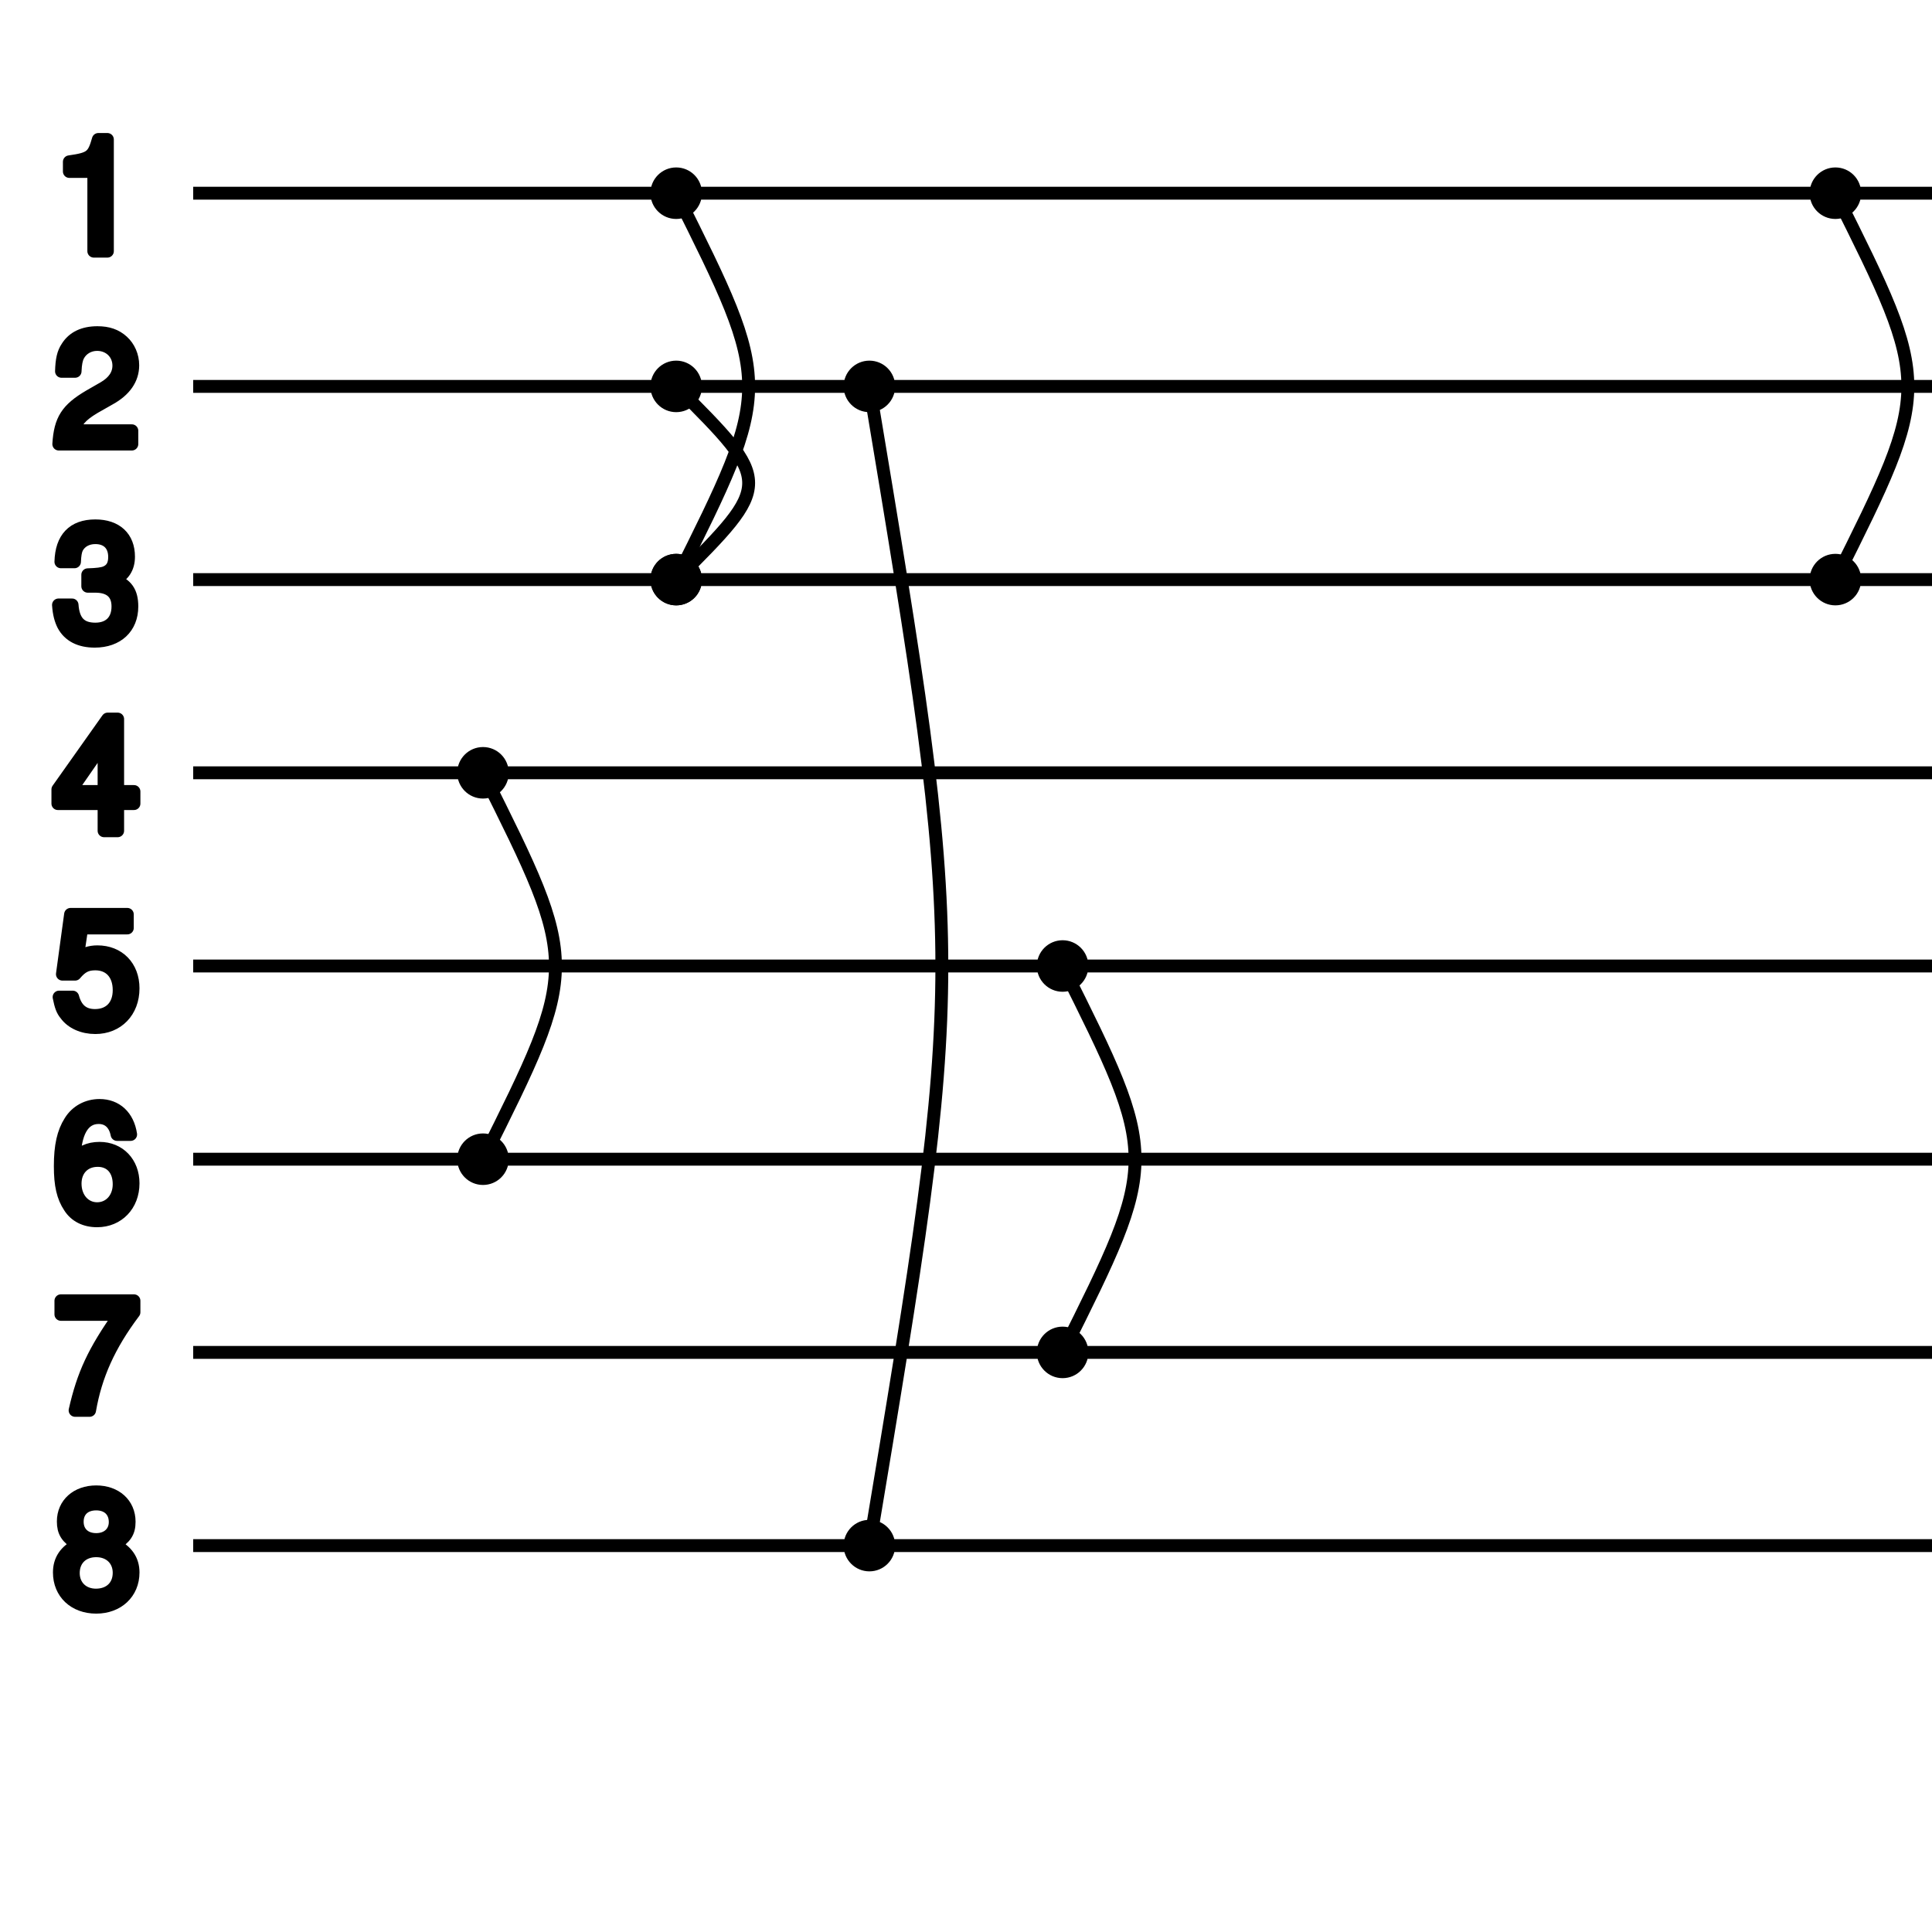
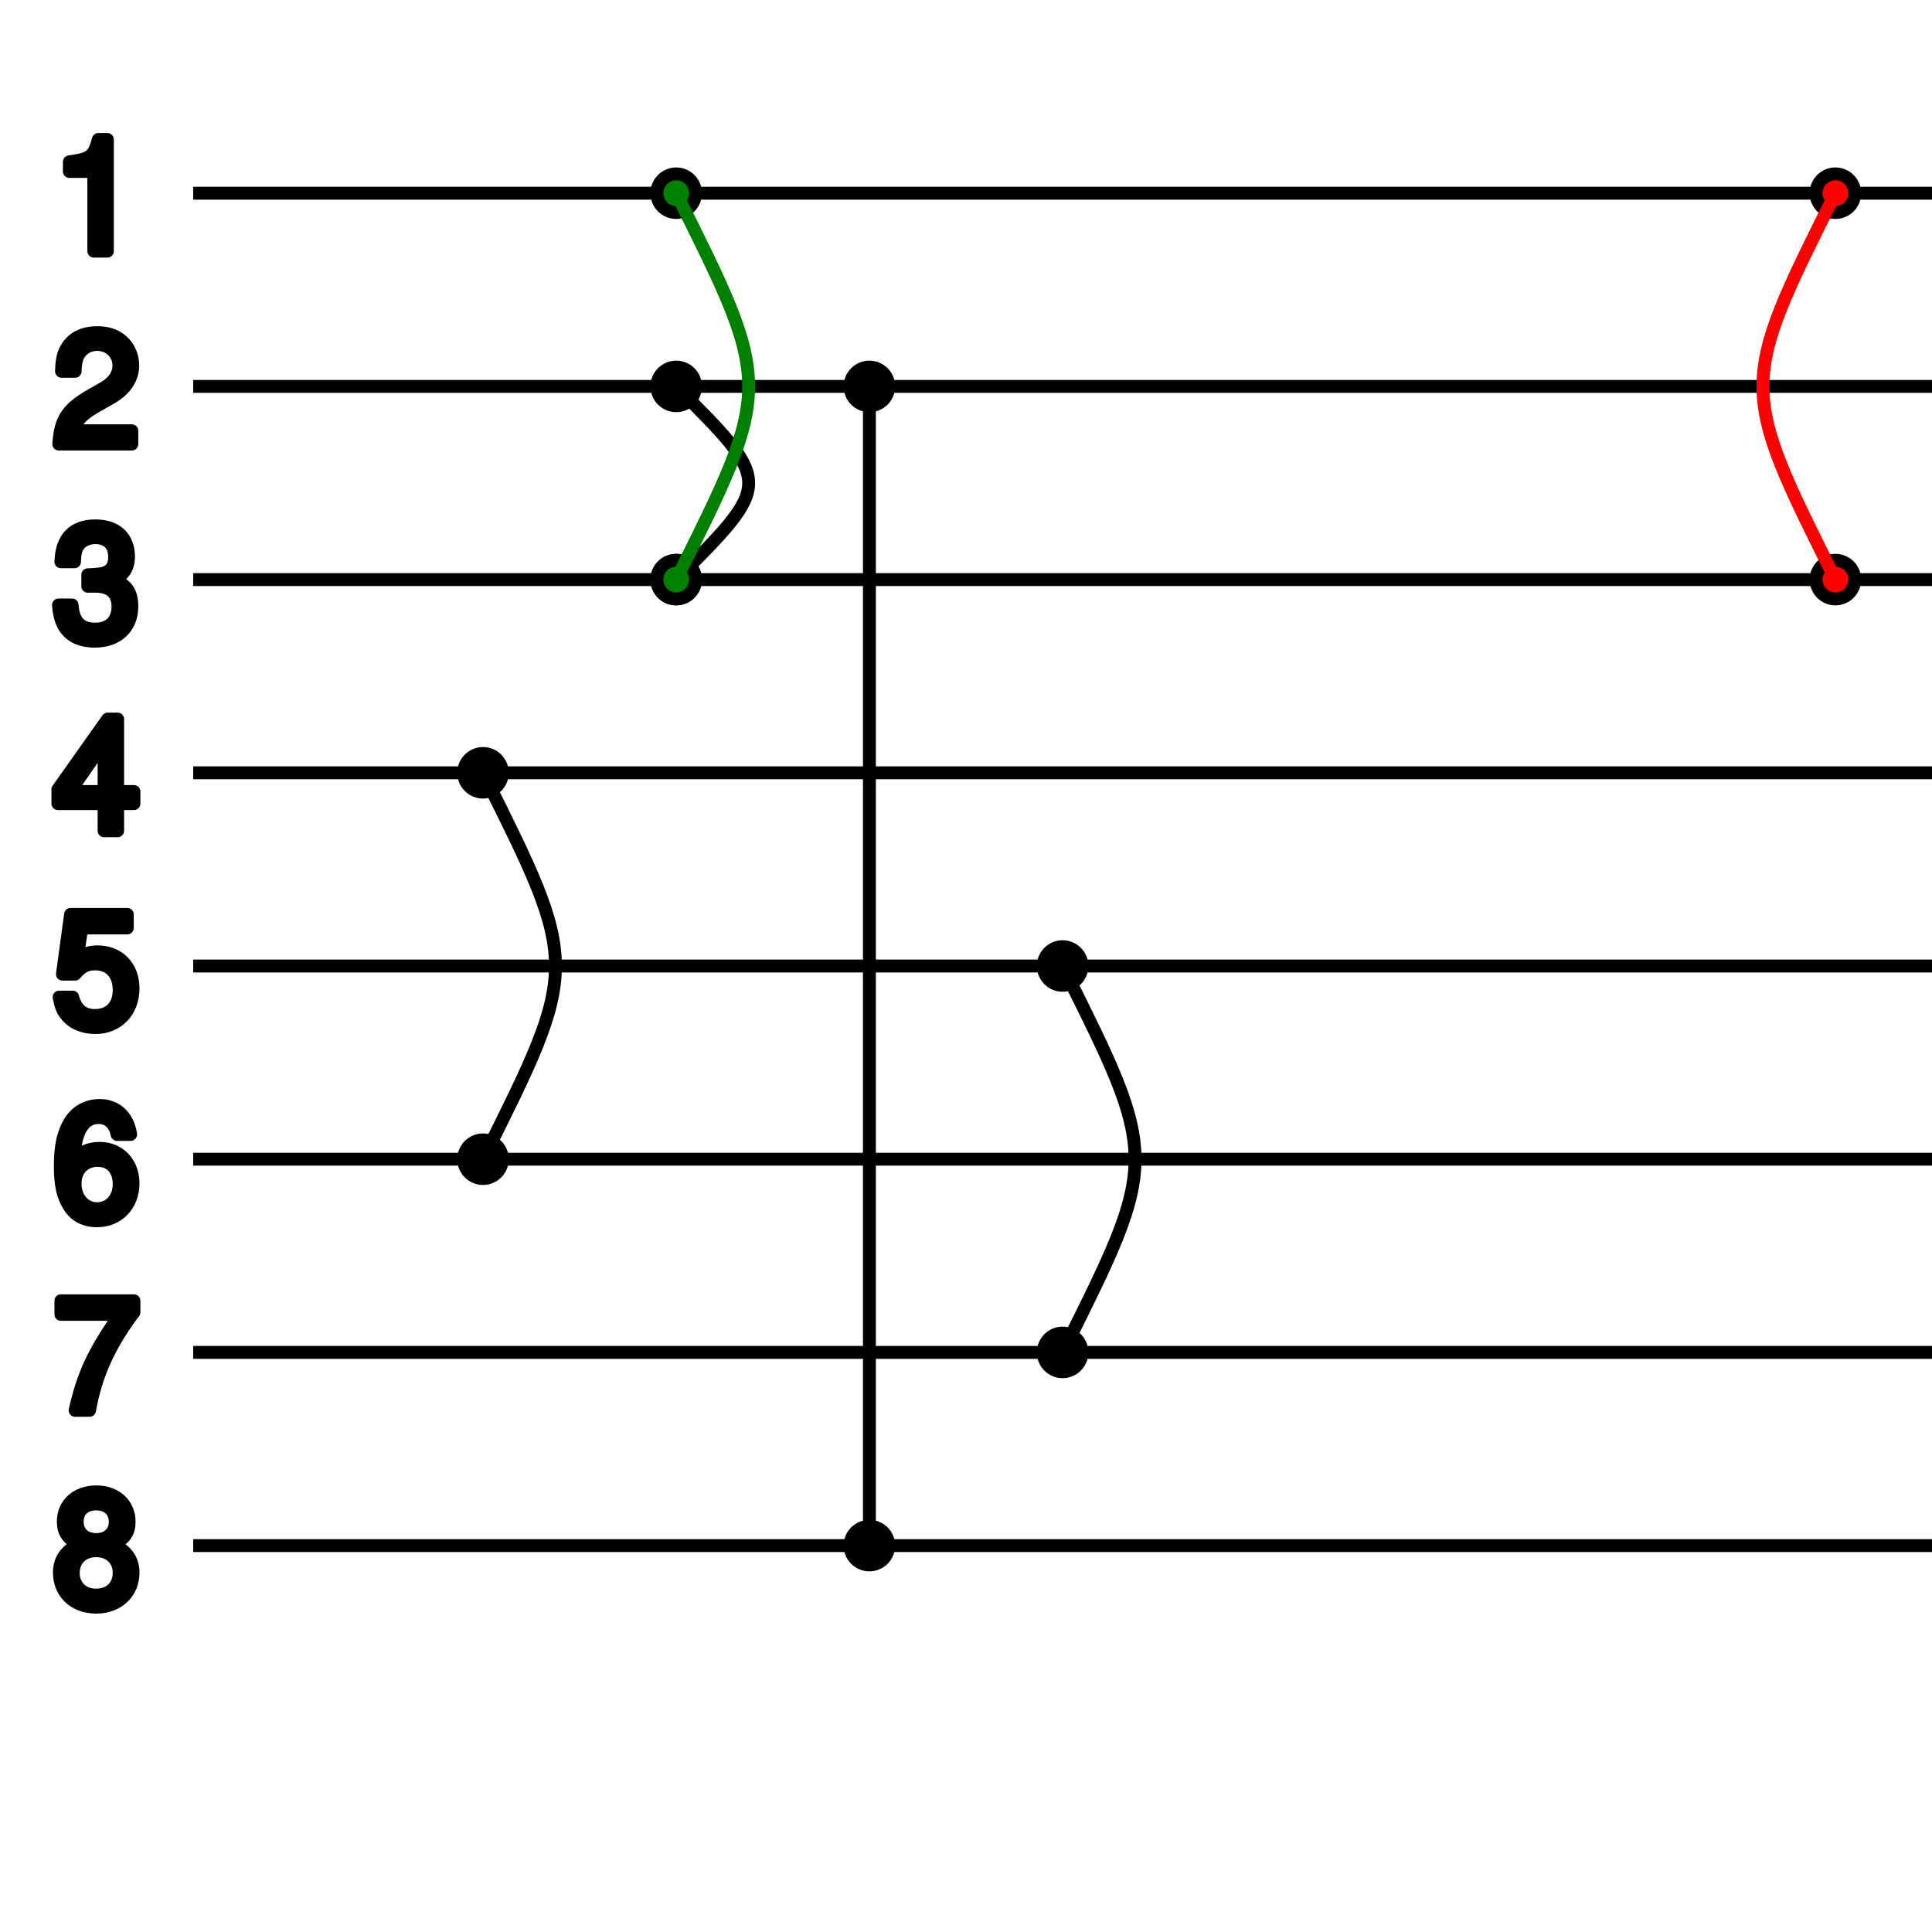
<svg xmlns="http://www.w3.org/2000/svg" style="stroke-linejoin:round; stroke:black; stroke-width:0.5pt; text-anchor:middle; fill:none" font-family="Helvetica, Arial, FreeSans, Sans, sans, sans-serif" height="400px" width="400px" version="1.1" viewBox="0 0 100 100">
  <g>
    <text y="13" x="5" style="font-size:8" fill="black">1</text>
-     <line x2="115" y1="10" x1="10" y2="10" />
+     <line x2="1015" y1="10" x1="10" y2="10" />
    <text y="23" x="5" style="font-size:8" fill="black">2</text>
-     <line x2="115" y1="20" x1="10" y2="20" />
+     <line x2="1015" y1="20" x1="10" y2="20" />
    <text y="33" x="5" style="font-size:8" fill="black">3</text>
-     <line x2="115" y1="30" x1="10" y2="30" />
+     <line x2="1015" y1="30" x1="10" y2="30" />
    <text y="43" x="5" style="font-size:8" fill="black">4</text>
-     <line x2="115" y1="40" x1="10" y2="40" />
+     <line x2="1015" y1="40" x1="10" y2="40" />
    <text y="53" x="5" style="font-size:8" fill="black">5</text>
-     <line x2="115" y1="50" x1="10" y2="50" />
+     <line x2="1015" y1="50" x1="10" y2="50" />
    <text y="63" x="5" style="font-size:8" fill="black">6</text>
-     <line x2="115" y1="60" x1="10" y2="60" />
+     <line x2="1015" y1="60" x1="10" y2="60" />
    <text y="73" x="5" style="font-size:8" fill="black">7</text>
-     <line x2="115" y1="70" x1="10" y2="70" />
+     <line x2="1015" y1="70" x1="10" y2="70" />
    <text y="83" x="5" style="font-size:8" fill="black">8</text>
-     <line x2="115" y1="80" x1="10" y2="80" />
-     <circle cy="30" cx="95" r="1" fill="black" />
+     <line x2="1015" y1="80" x1="10" y2="80" />
+     <circle cy="30" cx="95" r="1" fill="red" />

- None<circle cy="10" cx="95" r="1" fill="black" />
+ None<circle cy="10" cx="95" r="1" fill="red" />

- None<path stroke="black" d="M95,30 C100,20 100,20 95,10" />
+ None<path stroke="red" d="M95,30 C90,20 90,20 95,10" />
    <circle cy="20" cx="35" r="1" fill="black" />

None<circle cy="30" cx="35" r="1" fill="black" />

None<path stroke="black" d="M35,20 C40,25 40,25 35,30" />
-     <circle cy="30" cx="35" r="1" fill="black" />
+     <circle cy="30" cx="35" r="1" fill="green" />

- None<circle cy="10" cx="35" r="1" fill="black" />
+ None<circle cy="10" cx="35" r="1" fill="green" />

- None<path stroke="black" d="M35,30 C40,20 40,20 35,10" />
+ None<path stroke="green" d="M35,30 C40,20 40,20 35,10" />
    <circle cy="50" cx="55" r="1" fill="black" />

None<circle cy="70" cx="55" r="1" fill="black" />

None<path stroke="black" d="M55,50 C60,60 60,60 55,70" />
    <circle cy="80" cx="45" r="1" fill="black" />

None<circle cy="20" cx="45" r="1" fill="black" />

- None<path stroke="black" d="M45,80 C50,50 50,50 45,20" />
+ None<line x2="45" y1="80" stroke="black" y2="20" x1="45" />
    <circle cy="60" cx="25" r="1" fill="black" />

None<circle cy="40" cx="25" r="1" fill="black" />

None<path stroke="black" d="M25,60 C30,50 30,50 25,40" />
  </g>
</svg>
